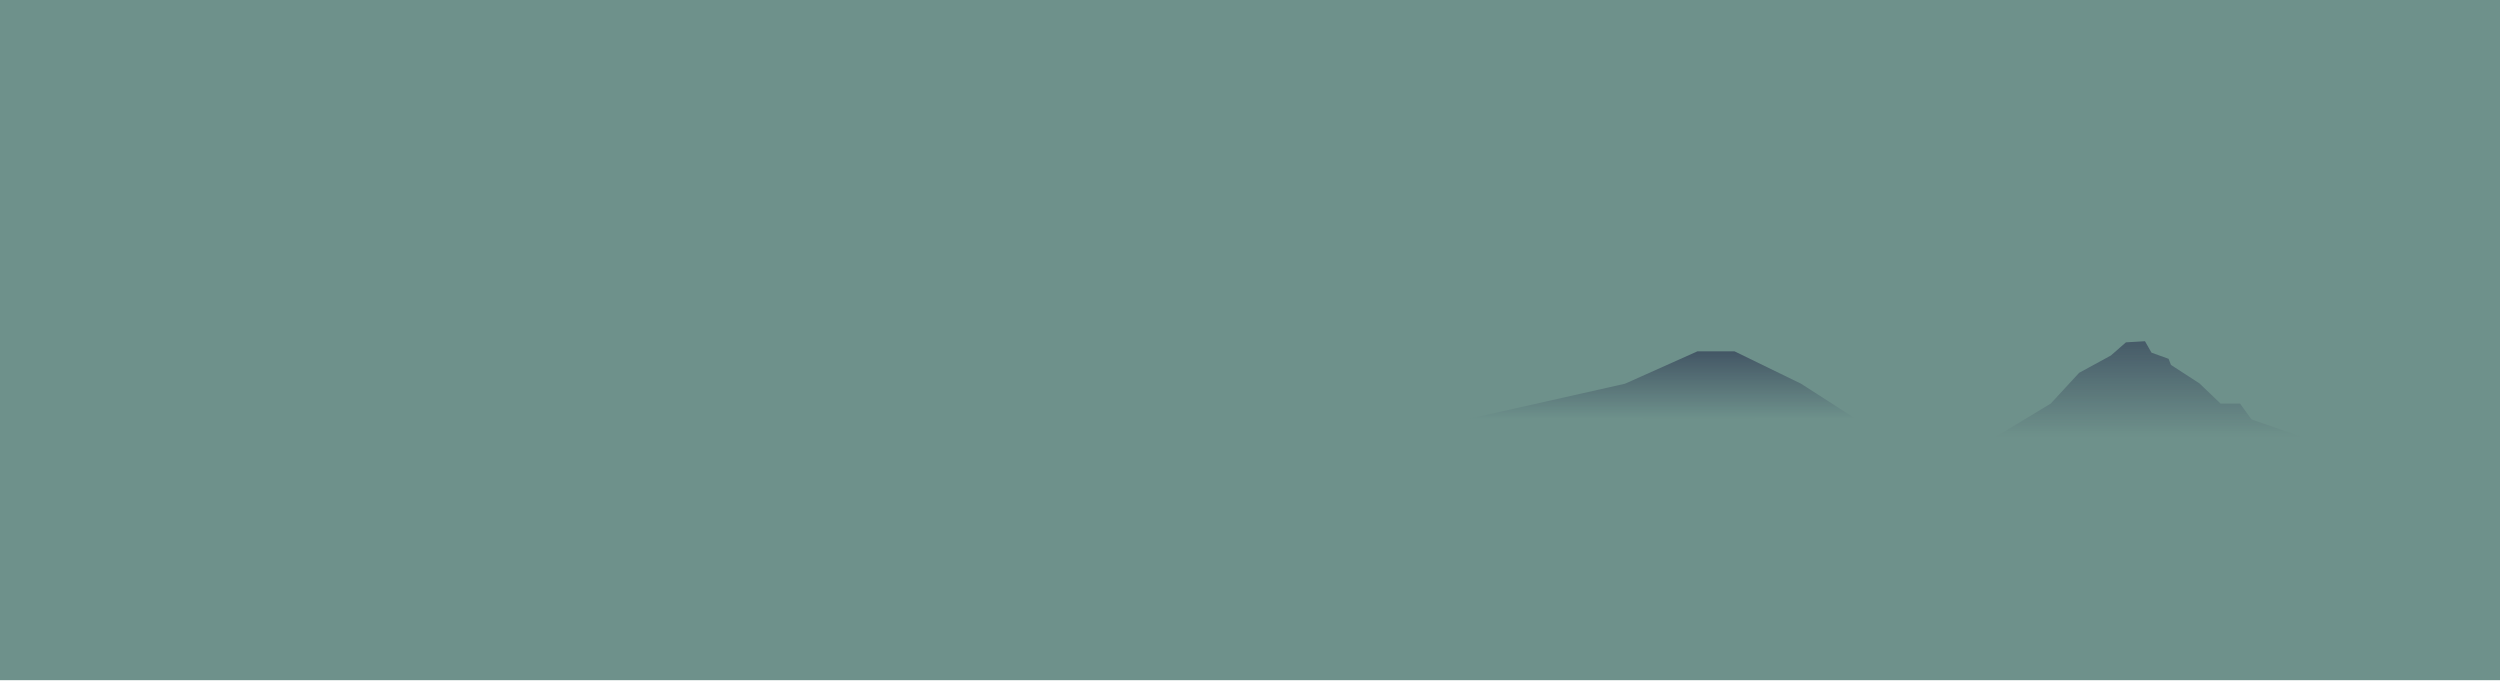
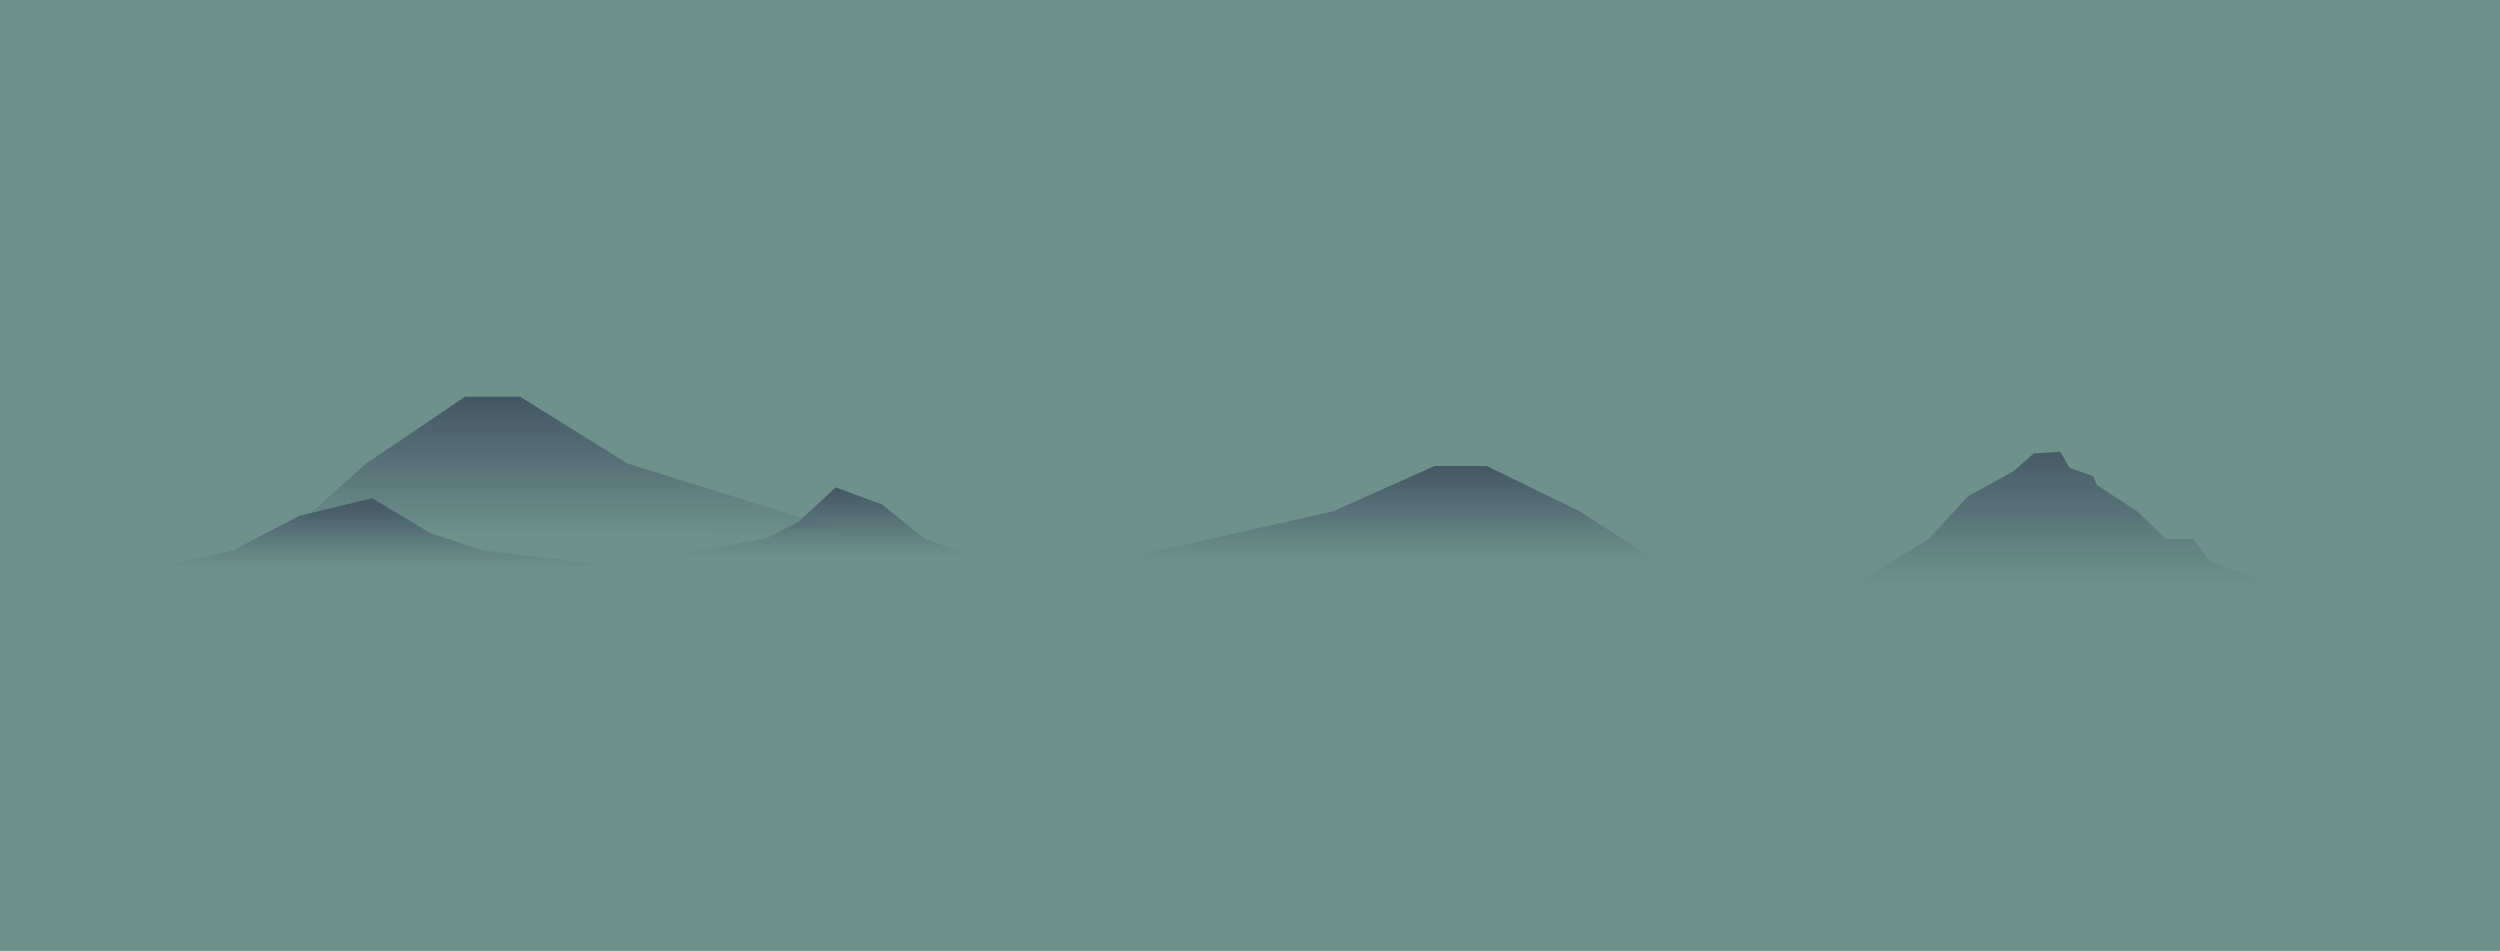
- <svg xmlns="http://www.w3.org/2000/svg" width="555" height="151" viewBox="0 0 555 151" fill="none">
-   <rect width="555" height="151" fill="#6E918B" />
-   <path d="M385.071 78L399.838 85.188L411.681 92.795L326 93L360.747 85.188L376.818 78H385.071Z" fill="url(#paint0_linear_77_42)" />
-   <path d="M499.817 93.102L511 97H443L455.265 89.593L461.562 82.771L468.613 78.924L471.958 76L476.188 75.754L477.631 78.288L481.419 79.653L481.96 81.017L488.273 85.11L492.963 89.593H497.292L499.817 93.102Z" fill="url(#paint1_linear_77_42)" />
+ <svg xmlns="http://www.w3.org/2000/svg" width="397" height="151" viewBox="0 0 397 151" fill="none">
+   <rect width="397" height="151" fill="#6E918B" />
+   <path d="M236.071 74L250.838 81.188L262.681 88.795L177 89L211.747 81.188L227.818 74H236.071Z" fill="url(#paint0_linear_77_42)" />
+   <path d="M350.817 89.102L362 93H294L306.265 85.593L312.562 78.771L319.613 74.924L322.958 72L327.188 71.754L328.631 74.288L332.419 75.653L332.96 77.017L339.273 81.11L343.963 85.593H348.292L350.817 89.102Z" fill="url(#paint1_linear_77_42)" />
+   <path d="M36.978 87.418L25 90.182H100.096L76.6 87.418L68.307 84.653L59.093 79.125L47.575 81.889L36.978 87.418Z" fill="url(#paint2_linear_77_42)" />
+   <path d="M146.83 85.549L154.475 88.265H106.546L121.542 85.549L126.835 82.833L132.716 77.401L140.067 80.117L146.83 85.549Z" fill="url(#paint3_linear_77_42)" />
+   <path d="M73.836 63L58.171 73.596L45.61 84.812L136.493 85.114L99.635 73.596L82.589 63H73.836Z" fill="url(#paint4_linear_77_42)" />
  <defs>
-     <linearGradient id="paint0_linear_77_42" x1="369" y1="78" x2="369" y2="93" gradientUnits="userSpaceOnUse">
+     <linearGradient id="paint0_linear_77_42" x1="220" y1="74" x2="220" y2="89" gradientUnits="userSpaceOnUse">
      <stop stop-color="#435665" />
      <stop offset="1" stop-color="#435665" stop-opacity="0" />
    </linearGradient>
-     <linearGradient id="paint1_linear_77_42" x1="477" y1="74" x2="477" y2="97" gradientUnits="userSpaceOnUse">
+     <linearGradient id="paint1_linear_77_42" x1="328" y1="70" x2="328" y2="93" gradientUnits="userSpaceOnUse">
+       <stop stop-color="#435665" />
+       <stop offset="1" stop-color="#435665" stop-opacity="0" />
+     </linearGradient>
+     <linearGradient id="paint2_linear_77_42" x1="62.548" y1="79.125" x2="62.548" y2="90.182" gradientUnits="userSpaceOnUse">
+       <stop stop-color="#435665" />
+       <stop offset="1" stop-color="#435665" stop-opacity="0" />
+     </linearGradient>
+     <linearGradient id="paint3_linear_77_42" x1="130.511" y1="77.401" x2="130.511" y2="88.265" gradientUnits="userSpaceOnUse">
+       <stop stop-color="#435665" />
+       <stop offset="1" stop-color="#435665" stop-opacity="0" />
+     </linearGradient>
+     <linearGradient id="paint4_linear_77_42" x1="90.882" y1="63" x2="90.882" y2="85.114" gradientUnits="userSpaceOnUse">
      <stop stop-color="#435665" />
      <stop offset="1" stop-color="#435665" stop-opacity="0" />
    </linearGradient>
  </defs>
</svg>
